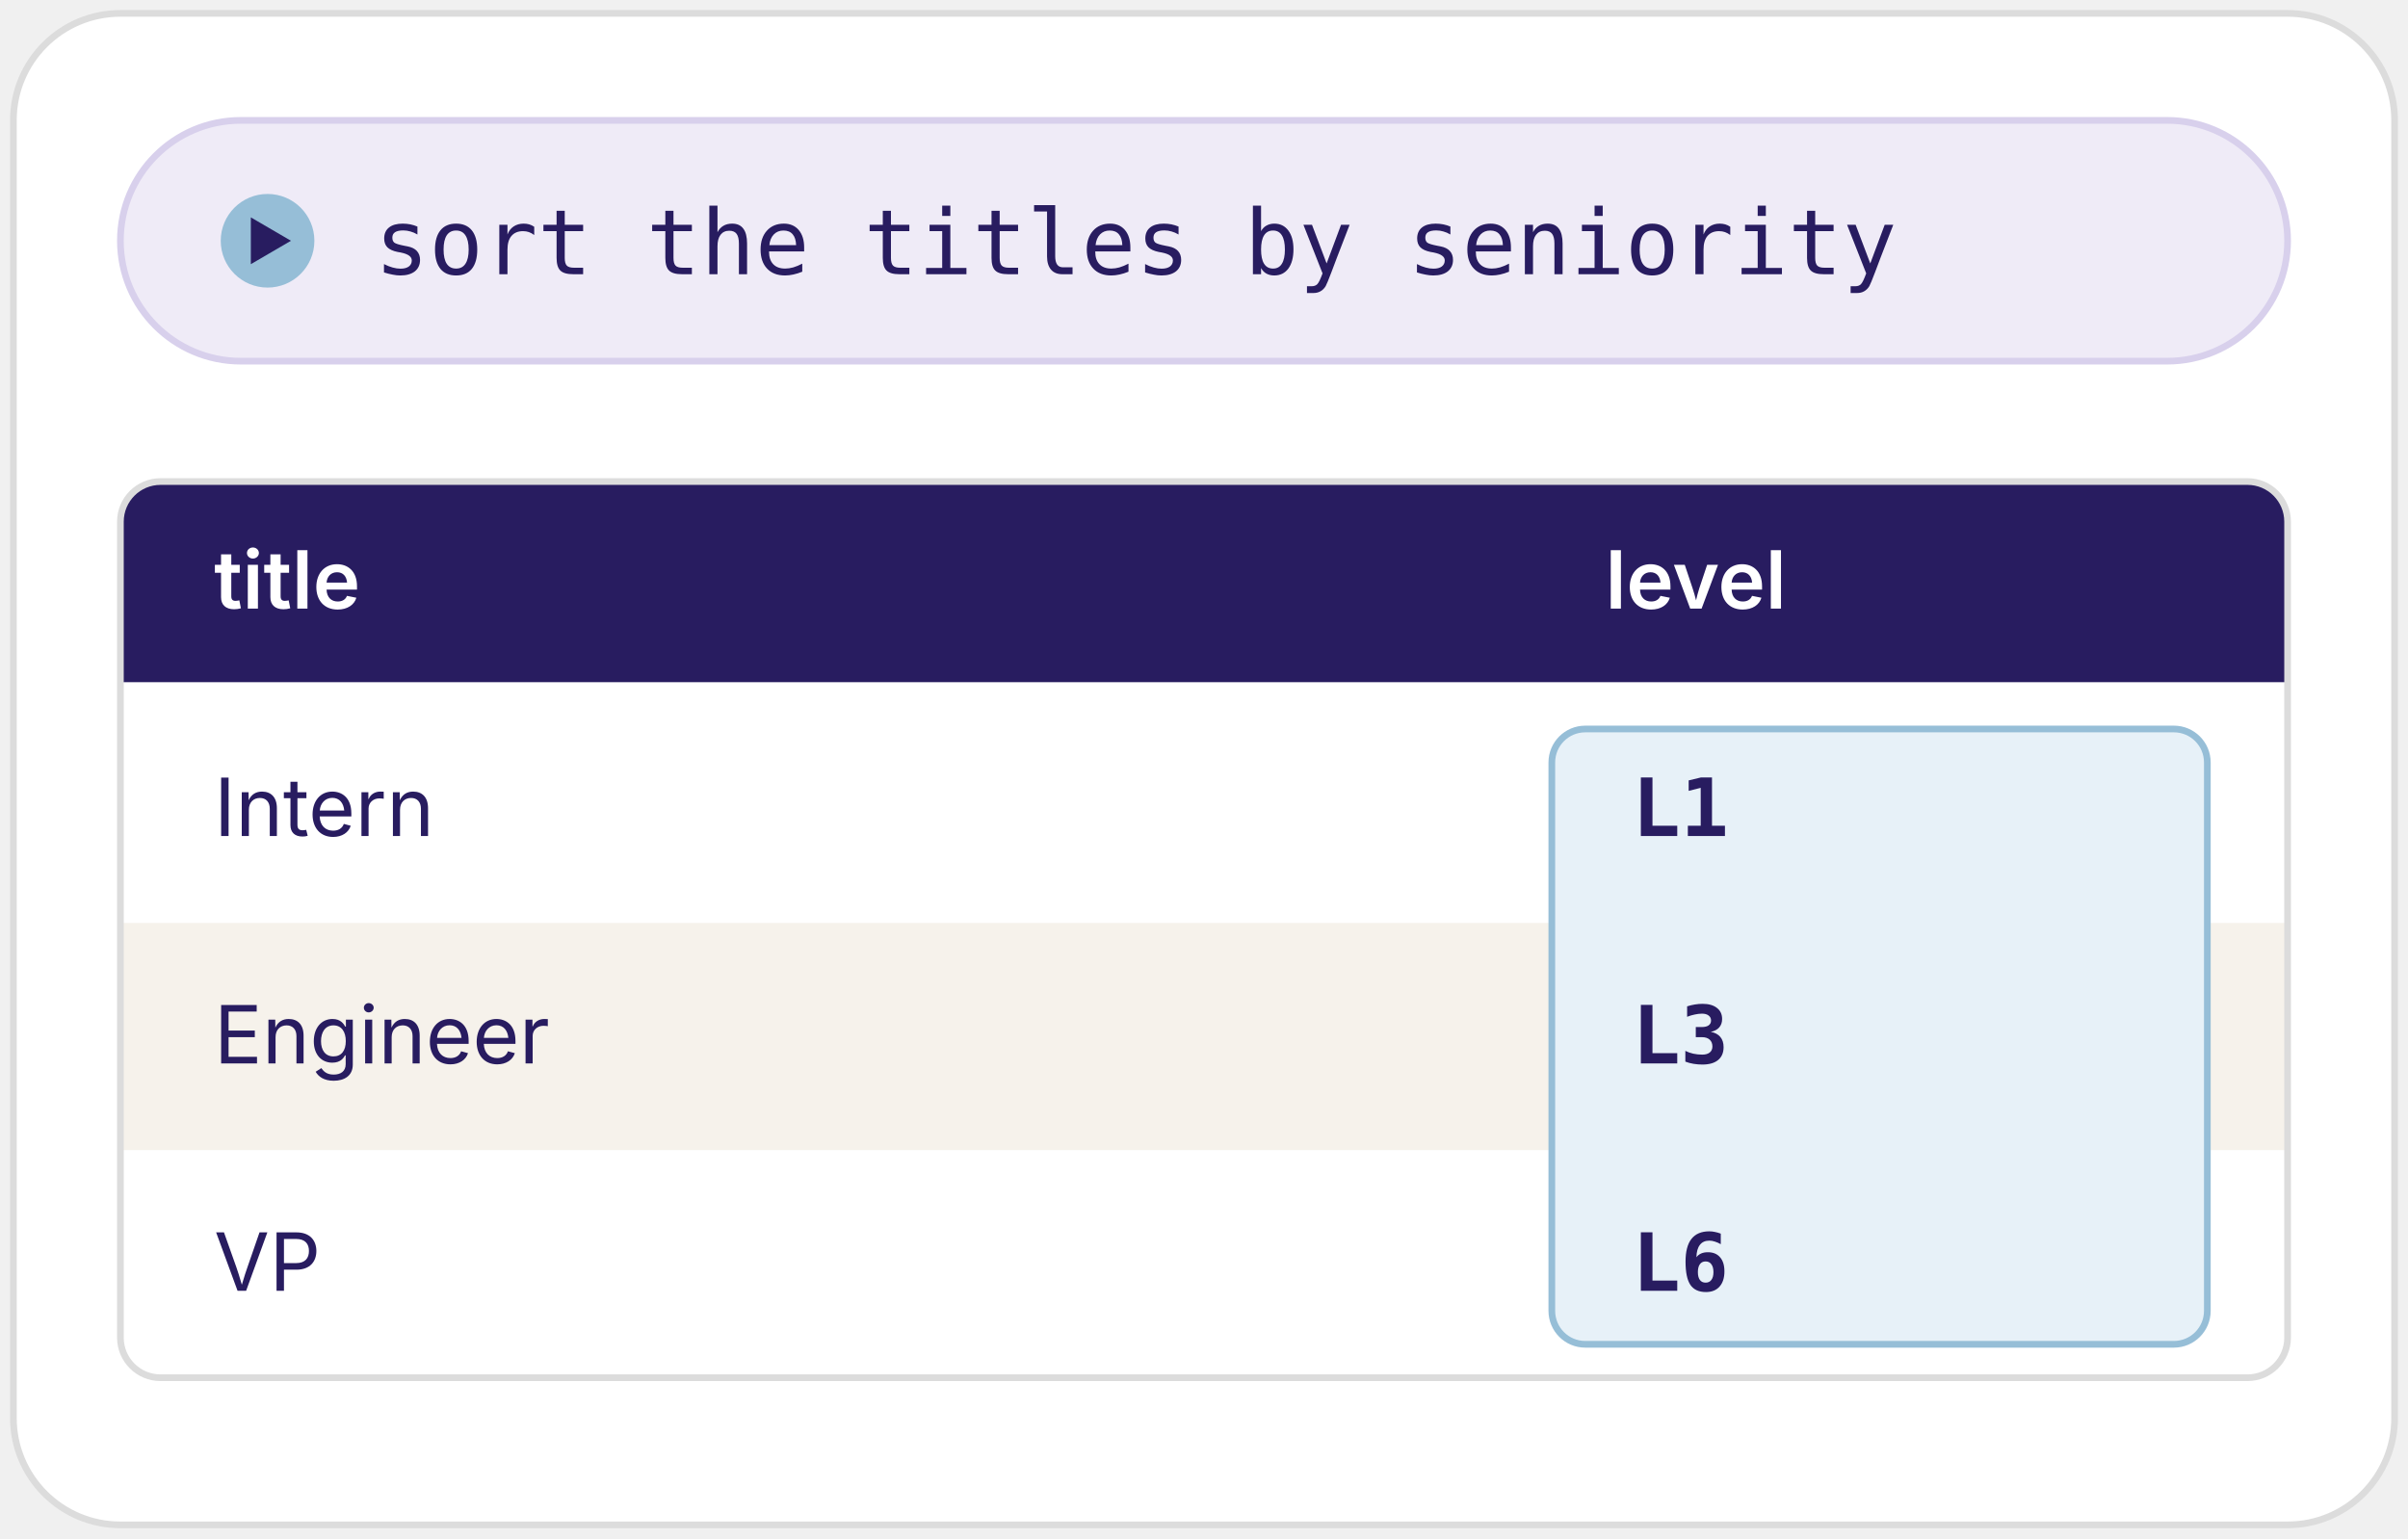
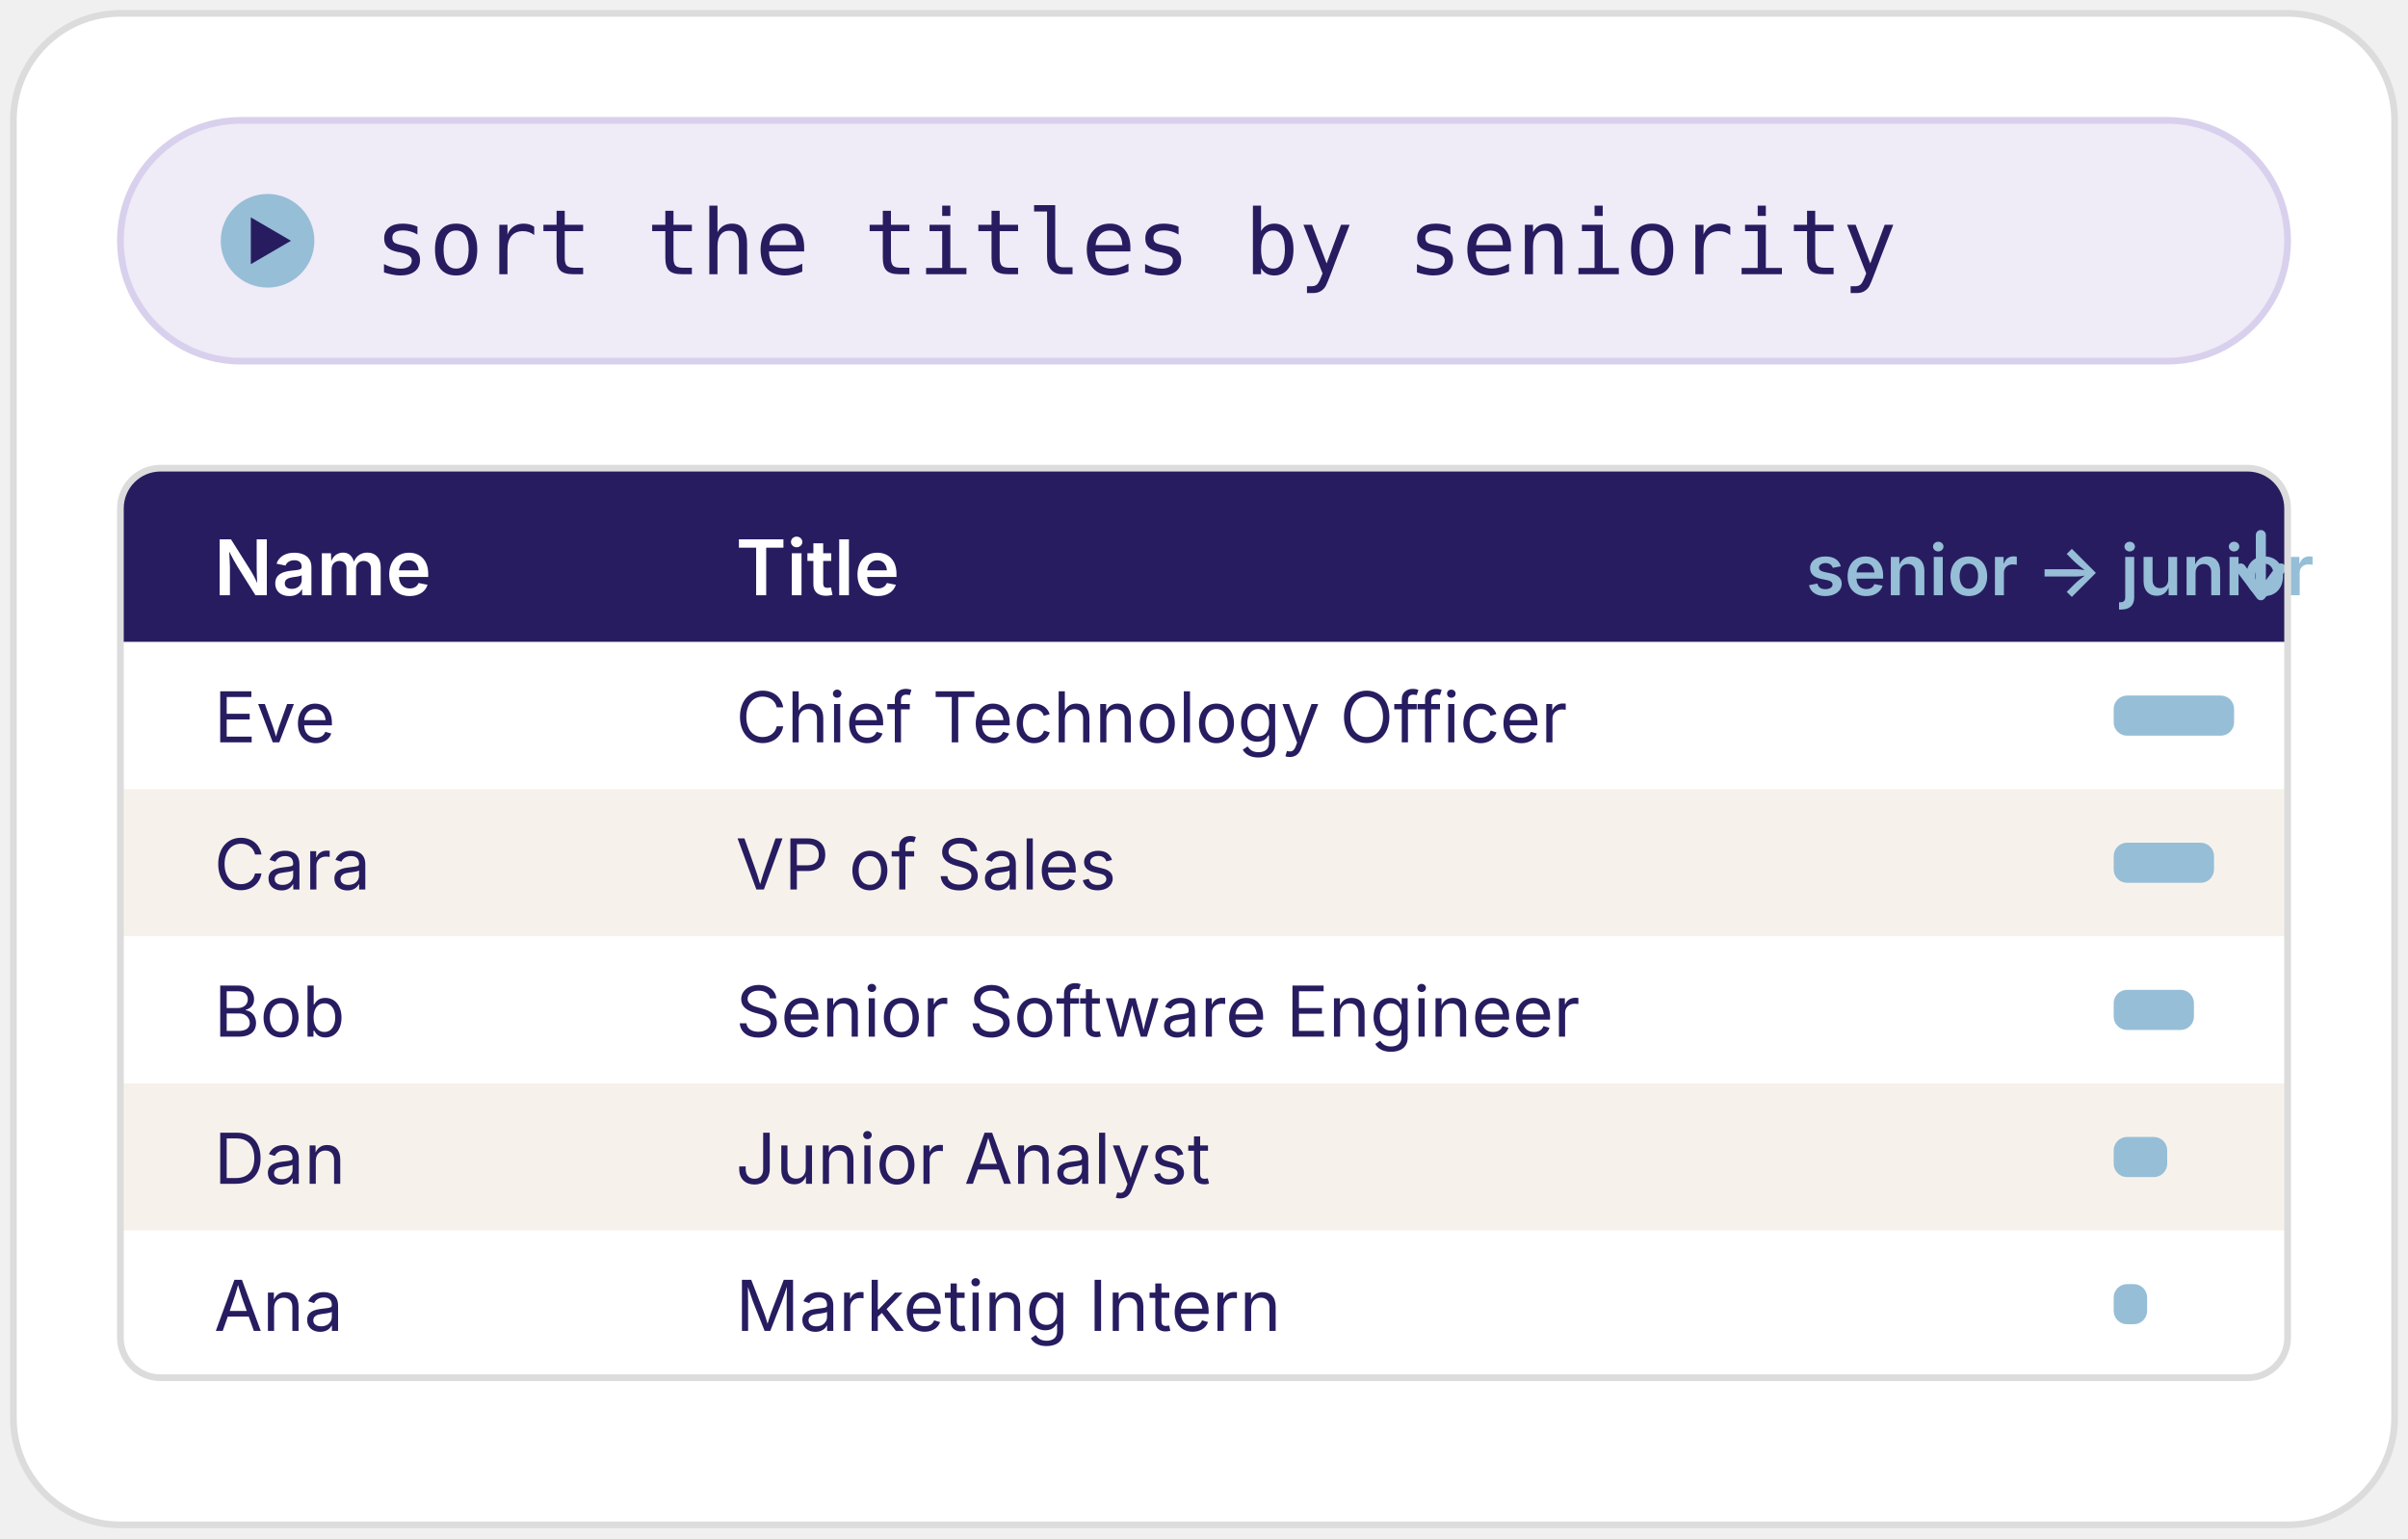
<svg xmlns="http://www.w3.org/2000/svg" viewBox="0 0 360 230" width="360" height="230" font-family="Inter, ui-sans-serif, system-ui, sans-serif">
  <rect x="2" y="2" width="356" height="226" rx="16" fill="#FFFFFF" stroke="#DCDCDC" />
  <rect x="18" y="18" width="324" height="36" rx="18" fill="#EFEBF7" stroke="#D8D0EC" />
  <circle cx="40" cy="36" r="7" fill="#96BED7" />
  <path d="M37.5 32.5 L43.5 36 L37.5 39.5 Z" fill="#281C60" />
  <text x="56" y="41" font-family="JetBrains Mono, ui-monospace, monospace" font-size="13.5" fill="#281C60">sort the titles by seniority</text>
  <g>
-     <path d="M18 78 q0 -6 6 -6 h312 q6 0 6 6 v24 h-324 Z" fill="#281C60" />
-     <text x="32" y="91" font-size="12" font-weight="600" fill="#FFFFFF">title</text>
-     <text x="240" y="91" font-size="12" font-weight="600" fill="#FFFFFF">level</text>
-     <g font-size="12" fill="#281C60">
-       <rect x="18" y="104" width="324" height="34" fill="#FFFFFF" />
-       <rect x="18" y="138" width="324" height="34" fill="#F6F2EB" />
-       <rect x="18" y="172" width="324" height="34" fill="#FFFFFF" />
-       <rect x="232" y="109" width="98" height="92" rx="5" fill="#E7F1F8" stroke="#96BED7" />
-       <text x="32" y="125">Intern</text>
-       <text x="244" y="125" font-family="JetBrains Mono, ui-monospace, monospace" font-weight="600">L1</text>
-       <text x="32" y="159">Engineer</text>
-       <text x="244" y="159" font-family="JetBrains Mono, ui-monospace, monospace" font-weight="600">L3</text>
-       <text x="32" y="193">VP</text>
-       <text x="244" y="193" font-family="JetBrains Mono, ui-monospace, monospace" font-weight="600">L6</text>
+     <path d="M18 76 q0 -6 6 -6 h312 q6 0 6 6 v20 h-324 Z" fill="#281C60" />
+     <text x="32" y="89" font-size="11.5" font-weight="600" fill="#FFFFFF">Name</text>
+     <text x="110" y="89" font-size="11.5" font-weight="600" fill="#FFFFFF">Title</text>
+     <text x="270" y="89" font-size="10.5" font-weight="600" fill="#96BED7">senior → junior</text>
+     <path d="M338 80 l0 8 M335 85 l3 4 l3 -4" stroke="#96BED7" stroke-width="1.5" fill="none" stroke-linecap="round" stroke-linejoin="round" />
+     <g font-size="10.5" fill="#281C60">
+       <rect x="18" y="96" width="324" height="22" fill="#FFFFFF" />
+       <text x="32" y="111">Eve</text>
+       <text x="110" y="111">Chief Technology Officer</text>
+       <rect x="18" y="118" width="324" height="22" fill="#F6F2EB" />
+       <text x="32" y="133">Cara</text>
+       <text x="110" y="133">VP of Sales</text>
+       <rect x="18" y="140" width="324" height="22" fill="#FFFFFF" />
+       <text x="32" y="155">Bob</text>
+       <text x="110" y="155">Senior Software Engineer</text>
+       <rect x="18" y="162" width="324" height="22" fill="#F6F2EB" />
+       <text x="32" y="177">Dan</text>
+       <text x="110" y="177">Junior Analyst</text>
+       <rect x="18" y="184" width="324" height="22" fill="#FFFFFF" />
+       <text x="32" y="199">Ana</text>
+       <text x="110" y="199">Marketing Intern</text>
    </g>
-     <rect x="18" y="72" width="324" height="134" rx="6" fill="none" stroke="#DCDCDC" />
+     <rect x="18" y="70" width="324" height="136" rx="6" fill="none" stroke="#DCDCDC" />
+   </g>
+   <g fill="#96BED7">
+     <rect x="316" y="104" width="18" height="6" rx="2" />
+     <rect x="316" y="126" width="15" height="6" rx="2" />
+     <rect x="316" y="148" width="12" height="6" rx="2" />
+     <rect x="316" y="170" width="8" height="6" rx="2" />
+     <rect x="316" y="192" width="5" height="6" rx="2" />
  </g>
</svg>
